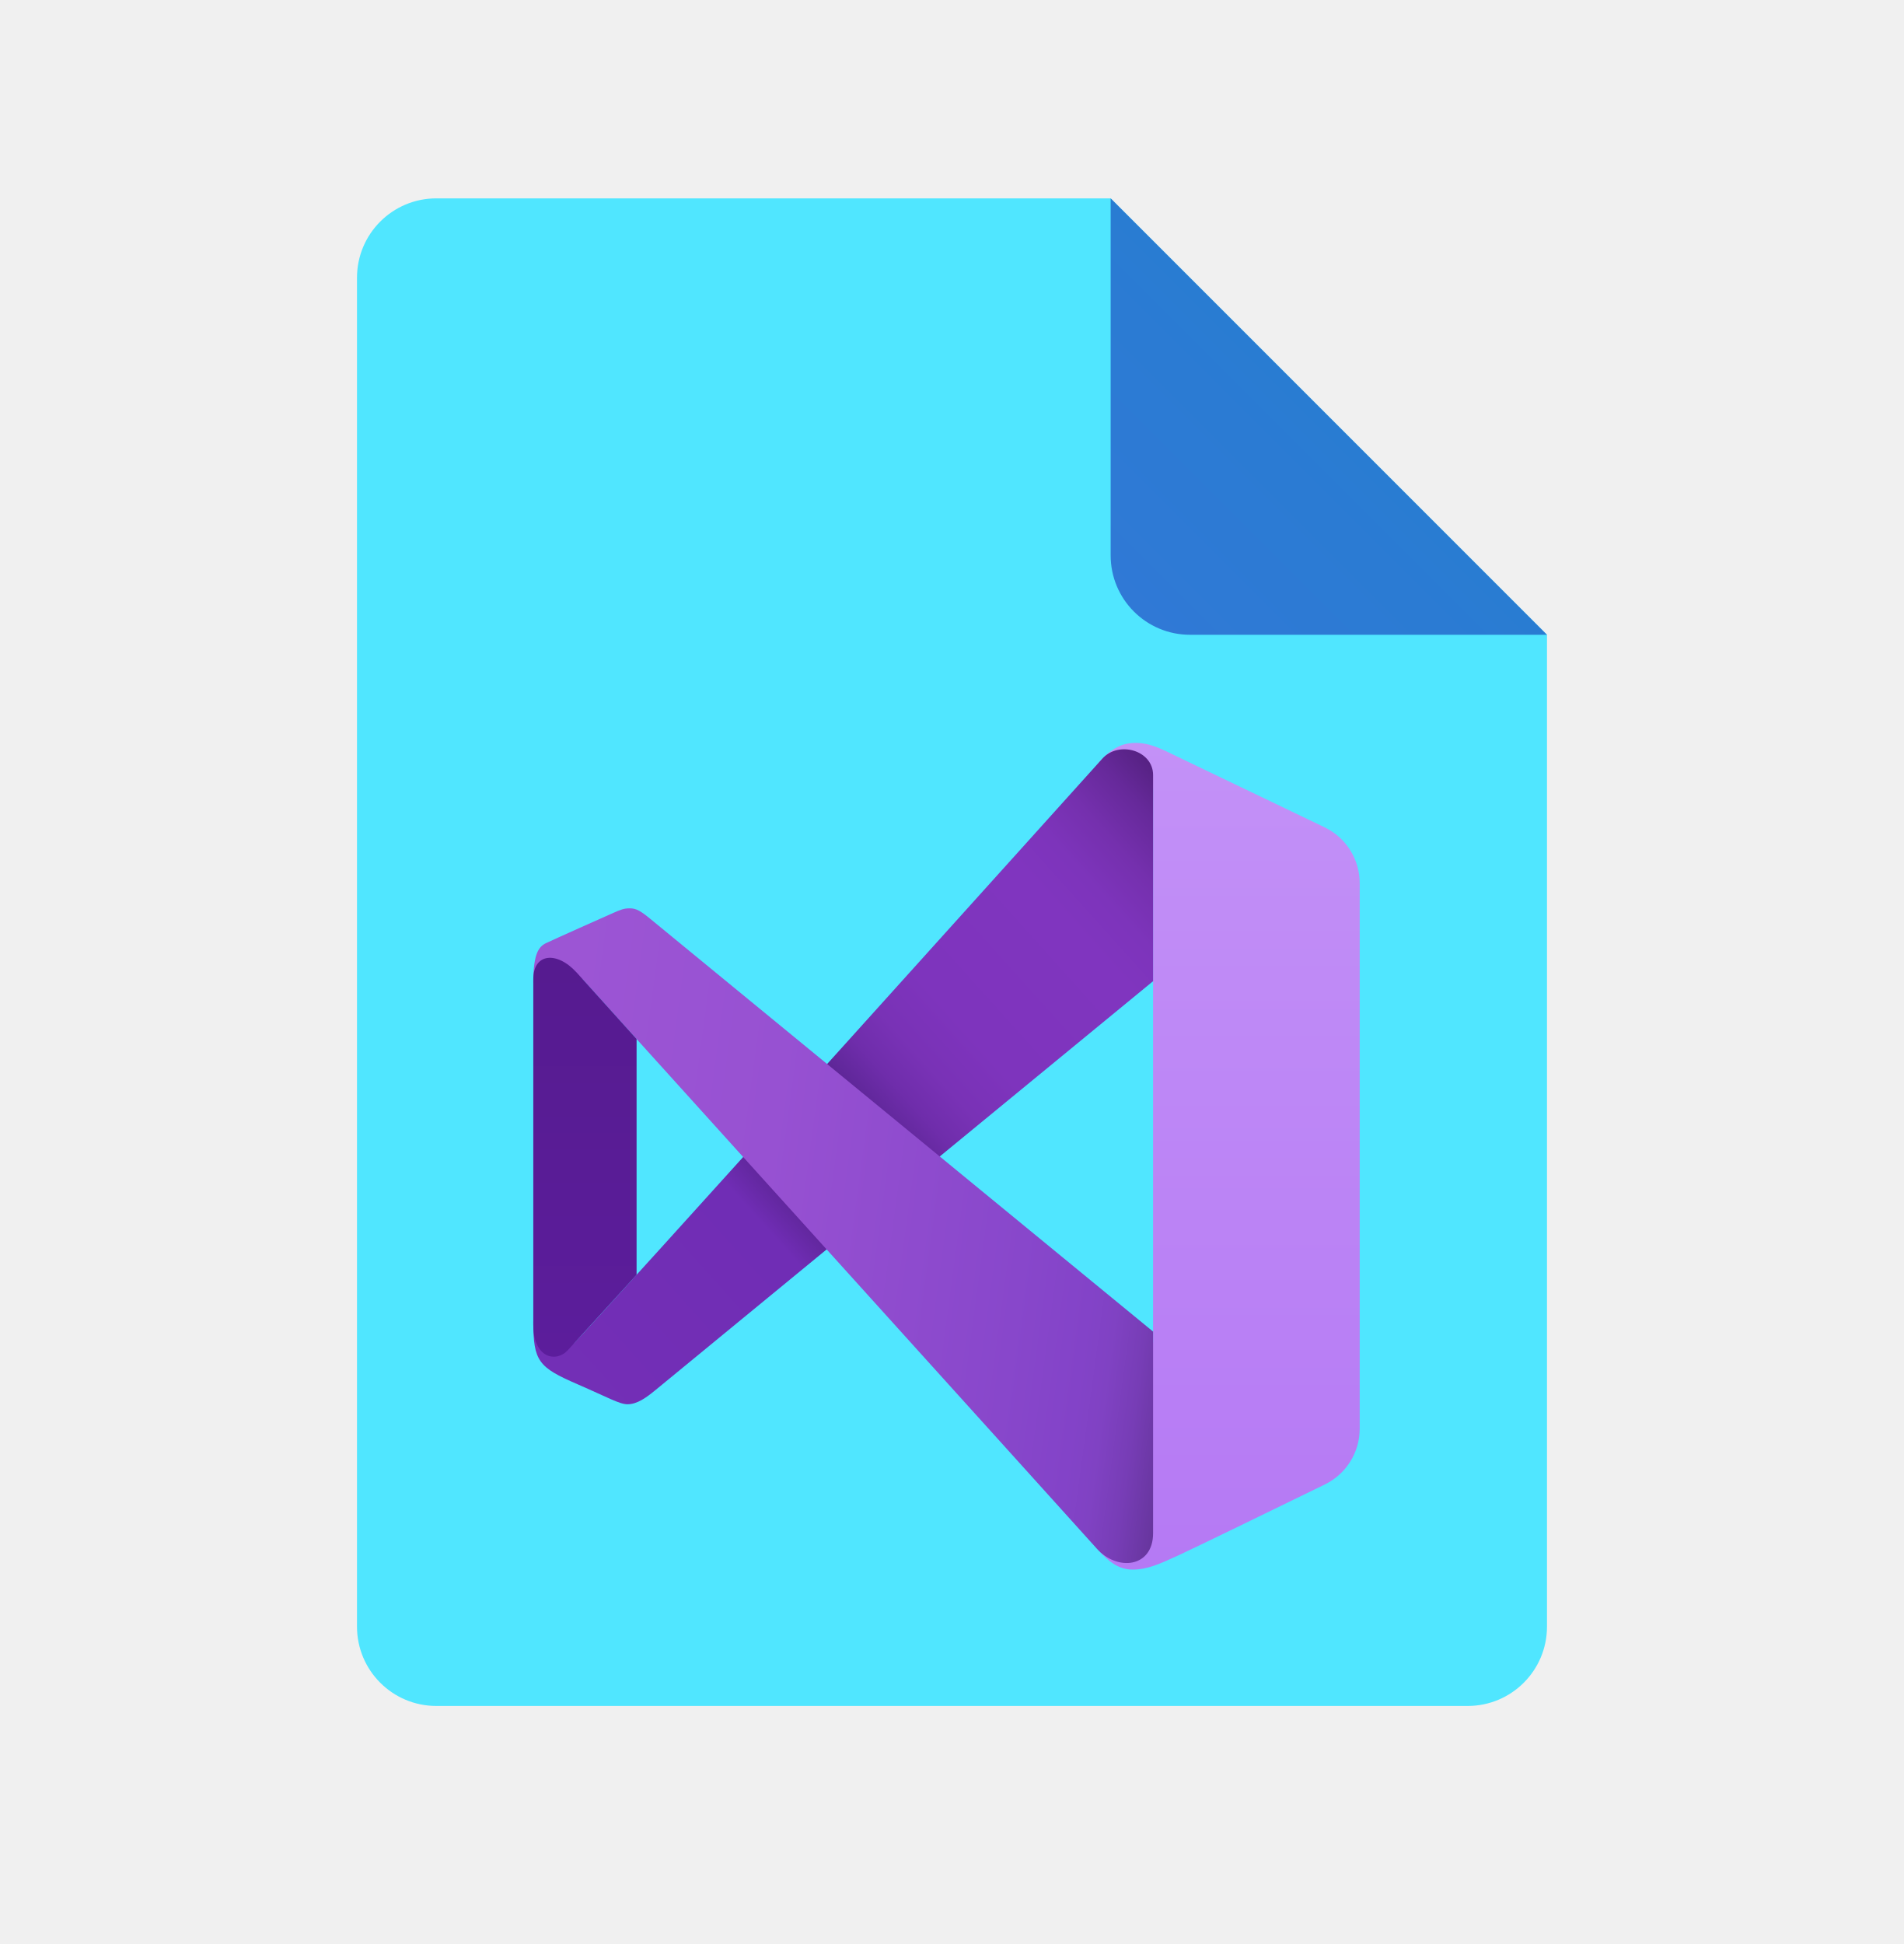
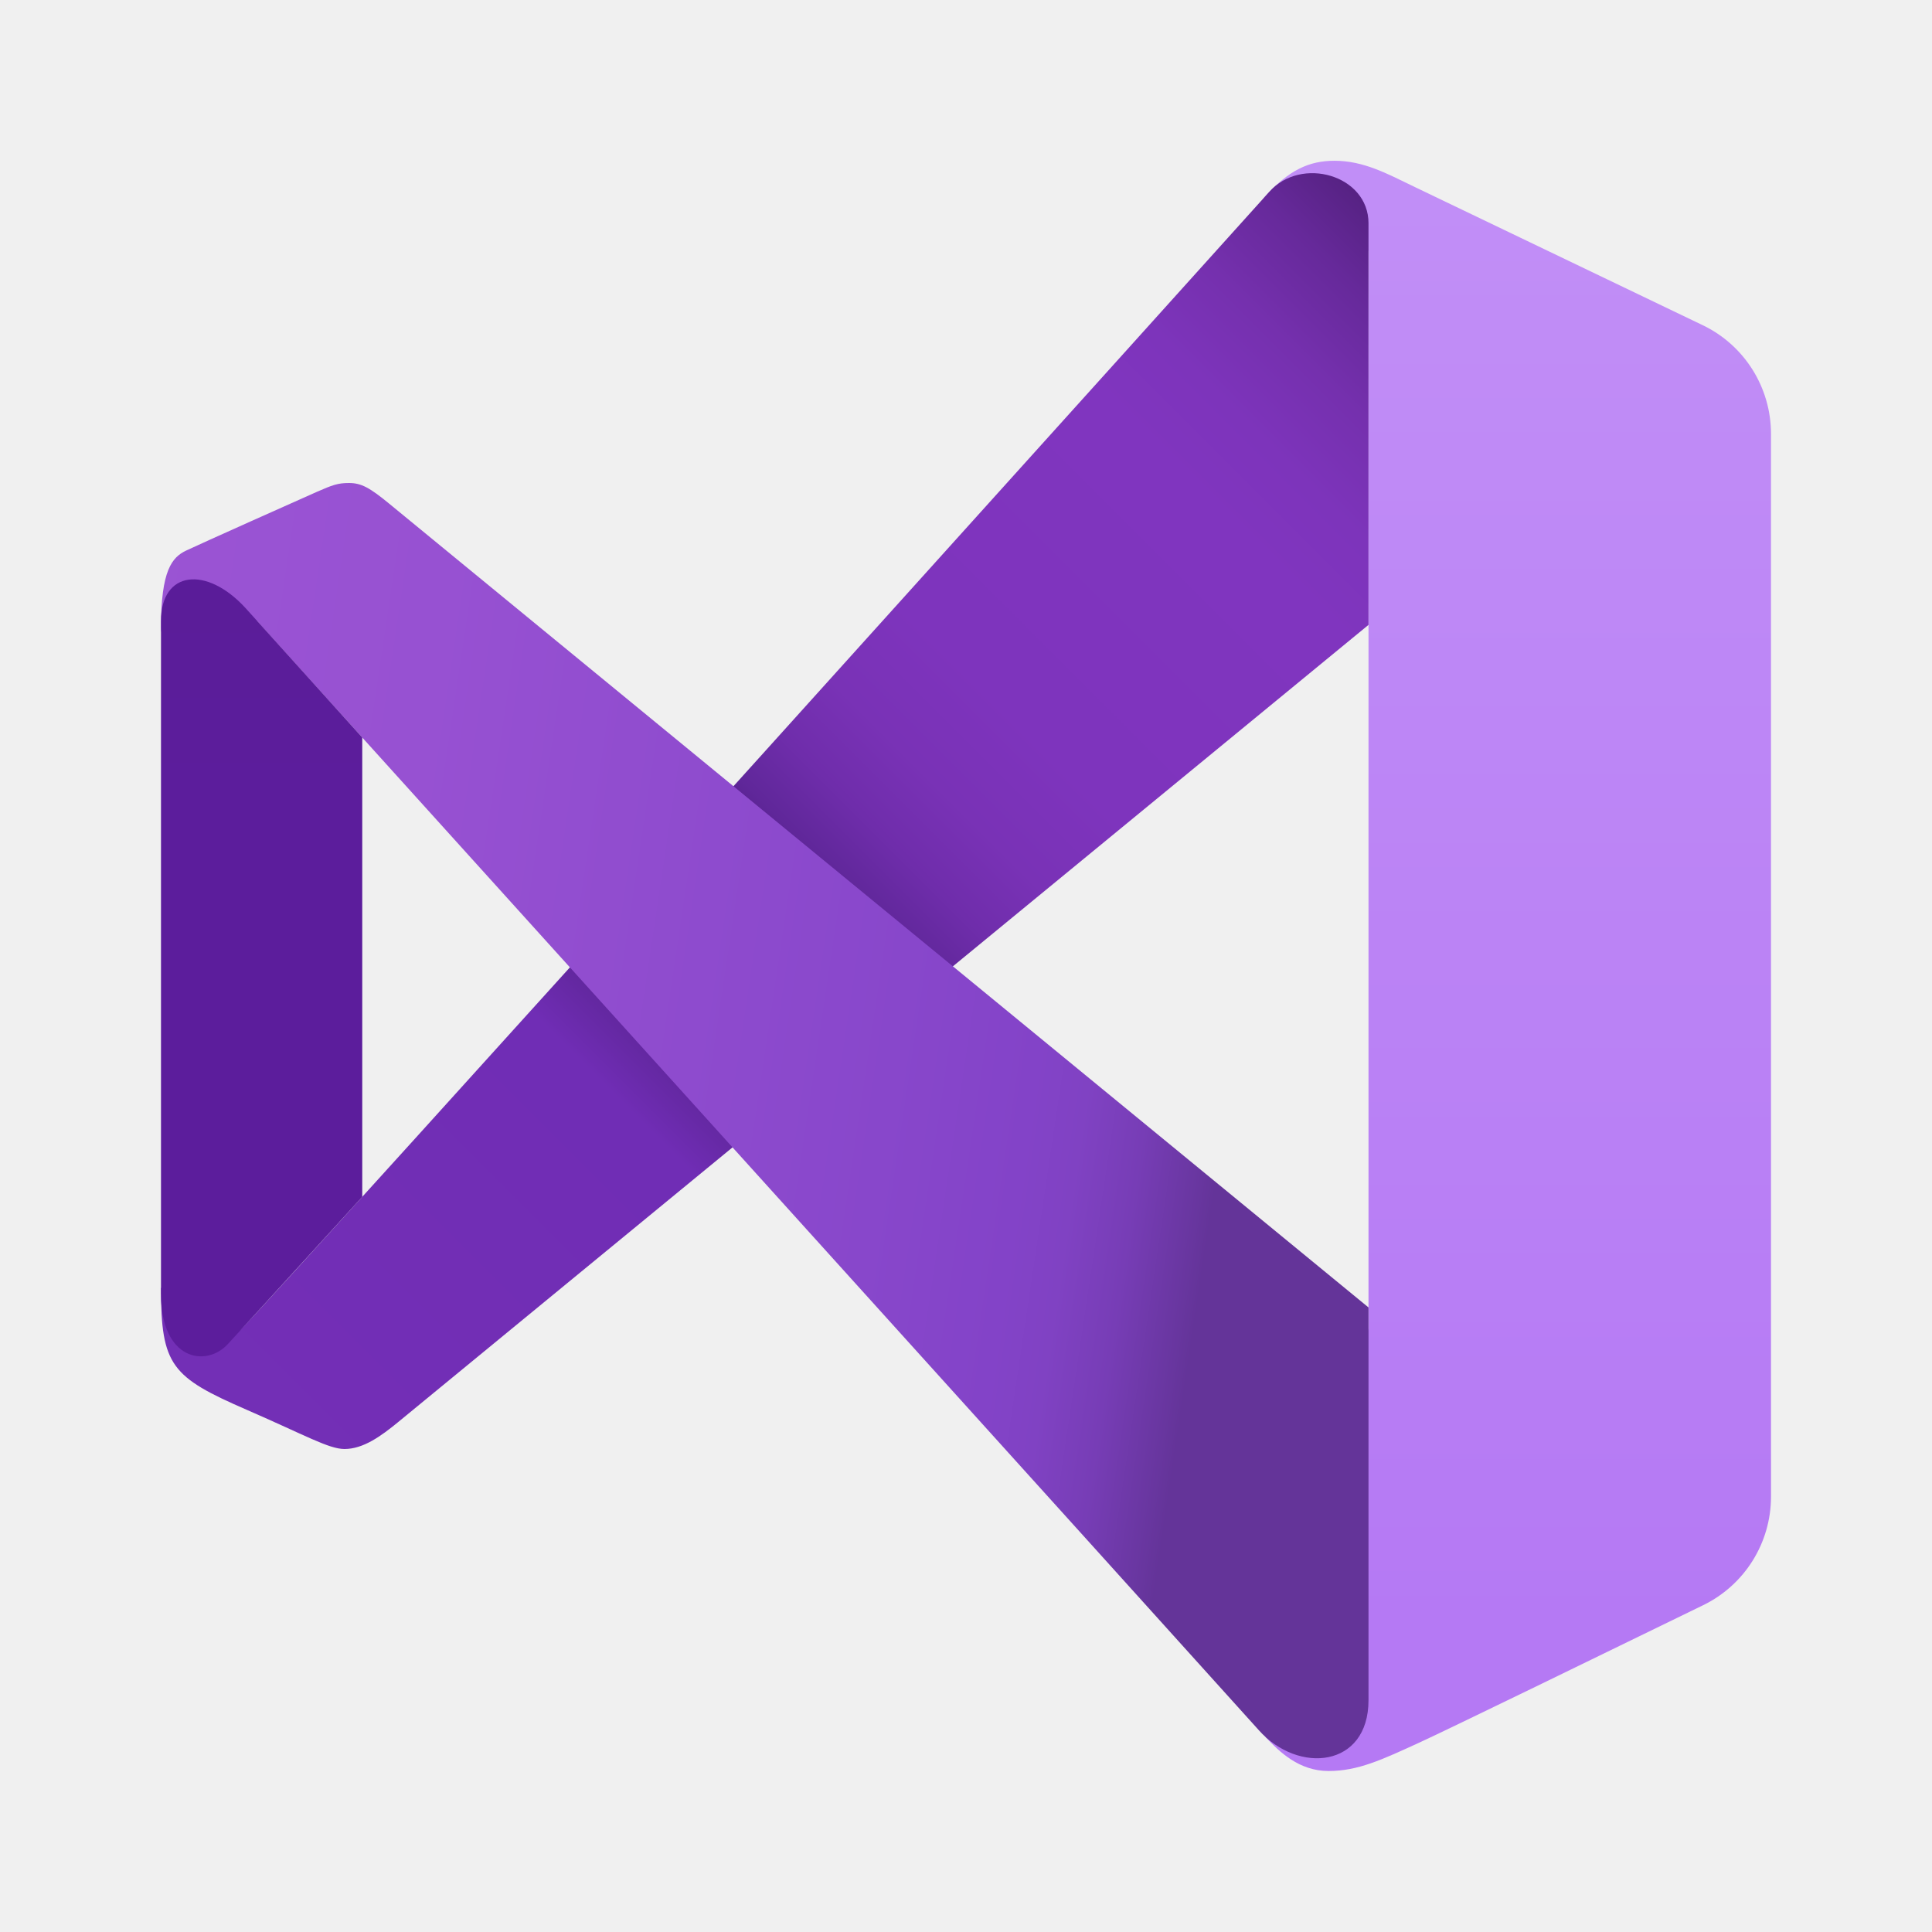
- <svg xmlns="http://www.w3.org/2000/svg" xmlns:xlink="http://www.w3.org/1999/xlink" width="48px" height="49px" viewBox="0 0 48 49" version="1.1">
+ <svg xmlns="http://www.w3.org/2000/svg" xmlns:xlink="http://www.w3.org/1999/xlink" width="48px" height="48px" viewBox="0 0 48 48" version="1.1">
  <defs>
-     <linearGradient x1="0.048" y1="0.952" x2="0.509" y2="0.491" id="gradient_1">
-       <stop offset="0" stop-color="#3079D6" />
-       <stop offset="1" stop-color="#297CD2" />
+     <linearGradient gradientUnits="userSpaceOnUse" x1="6.328" y1="-0.314" x2="6.328" y2="40.493" id="gradient_1">
+       <stop offset="0%" stop-color="#C391F7" />
+       <stop offset="100%" stop-color="#B579F4" />
    </linearGradient>
-     <linearGradient x1="0.5" y1="-0.008" x2="0.5" y2="1.012" id="gradient_2">
-       <stop offset="0" stop-color="#C391F7" />
-       <stop offset="1" stop-color="#B579F4" />
+     <linearGradient gradientUnits="userSpaceOnUse" x1="0.598" y1="33.861" x2="33.92" y2="0.539" id="gradient_2">
+       <stop offset="1.9%" stop-color="#742FB6" />
+       <stop offset="32%" stop-color="#702DB5" />
+       <stop offset="36.4%" stop-color="#5D2596" />
+       <stop offset="38%" stop-color="#5D2596" />
+       <stop offset="48%" stop-color="#5D2596" />
+       <stop offset="48.5%" stop-color="#60279A" />
+       <stop offset="51.7%" stop-color="#6F2DAB" />
+       <stop offset="55.6%" stop-color="#7932B6" />
+       <stop offset="61%" stop-color="#7E34BD" />
+       <stop offset="76.2%" stop-color="#8035BF" />
+       <stop offset="80.6%" stop-color="#7D34BB" />
+       <stop offset="85.1%" stop-color="#7530AE" />
+       <stop offset="89.7%" stop-color="#66299A" />
+       <stop offset="94.3%" stop-color="#52207D" />
+       <stop offset="96.3%" stop-color="#481B6E" />
    </linearGradient>
-     <linearGradient x1="0.02" y1="1.068" x2="1.131" y2="0.017" id="gradient_3">
-       <stop offset="0.019" stop-color="#742FB6" />
-       <stop offset="0.32" stop-color="#702DB5" />
-       <stop offset="0.364" stop-color="#5D2596" />
-       <stop offset="0.38" stop-color="#5D2596" />
-       <stop offset="0.48" stop-color="#5D2596" />
-       <stop offset="0.485" stop-color="#60279A" />
-       <stop offset="0.517" stop-color="#6F2DAB" />
-       <stop offset="0.556" stop-color="#7932B6" />
-       <stop offset="0.61" stop-color="#7E34BD" />
-       <stop offset="0.762" stop-color="#8035BF" />
-       <stop offset="0.806" stop-color="#7D34BB" />
-       <stop offset="0.851" stop-color="#7530AE" />
-       <stop offset="0.897" stop-color="#66299A" />
-       <stop offset="0.943" stop-color="#52207D" />
-       <stop offset="0.963" stop-color="#481B6E" />
+     <linearGradient gradientUnits="userSpaceOnUse" x1="0.405" y1="13.413" x2="31.886" y2="18.112" id="gradient_3">
+       <stop offset="0.2%" stop-color="#9C55D4" />
+       <stop offset="0.3%" stop-color="#9C55D4" />
+       <stop offset="33.7%" stop-color="#9751D2" />
+       <stop offset="73.7%" stop-color="#8847CB" />
+       <stop offset="84.8%" stop-color="#8343C8" />
+       <stop offset="89%" stop-color="#8042C3" />
+       <stop offset="93.8%" stop-color="#773DB6" />
+       <stop offset="98.8%" stop-color="#68369F" />
+       <stop offset="100%" stop-color="#643499" />
    </linearGradient>
-     <linearGradient x1="0.014" y1="0.423" x2="1.063" y2="0.572" id="gradient_4">
-       <stop offset="0.002" stop-color="#9C55D4" />
-       <stop offset="0.003" stop-color="#9C55D4" />
-       <stop offset="0.337" stop-color="#9751D2" />
-       <stop offset="0.737" stop-color="#8847CB" />
-       <stop offset="0.848" stop-color="#8343C8" />
-       <stop offset="0.89" stop-color="#8042C3" />
-       <stop offset="0.938" stop-color="#773DB6" />
-       <stop offset="0.988" stop-color="#68369F" />
-       <stop offset="1" stop-color="#643499" />
-     </linearGradient>
-     <linearGradient x1="0.5" y1="1.024" x2="0.5" y2="0.021" id="gradient_5">
-       <stop offset="0" stop-color="#5C1D9C" />
-       <stop offset="1" stop-color="#561B90" />
+     <linearGradient gradientUnits="userSpaceOnUse" x1="2.5" y1="19.763" x2="2.5" y2="0.405" id="gradient_4">
+       <stop offset="0%" stop-color="#5C1D9C" />
+       <stop offset="100%" stop-color="#561B90" />
    </linearGradient>
    <path d="M0 0L48 0L48 48L0 48L0 0Z" id="path_1" />
-     <path d="M0 0L25 0L25 25L0 25L0 0Z" id="path_2" />
    <clipPath id="mask_1">
      <use xlink:href="#path_1" />
    </clipPath>
-     <clipPath id="mask_2">
-       <use xlink:href="#path_2" />
-     </clipPath>
  </defs>
-   <g id="icons8_file_2">
-     <path d="M0 0L48 0L48 48L0 48L0 0Z" id="Background" fill="none" fill-rule="evenodd" stroke="none" />
-     <g clip-path="url(#mask_1)">
-       <path d="M30 11L30 36C30 37.105 29.105 38 28 38L2 38C0.895 38 0 37.105 0 36L0 2C0 0.895 0.895 0 2 0L19 0L30 11L30 11Z" transform="translate(9 5)" id="Shape" fill="#50E6FF" fill-rule="evenodd" stroke="none" />
-       <path d="M0 0L0 9C0 10.105 0.895 11 2 11L11 11L0 0L0 0Z" transform="translate(28 5)" id="Shape" fill="url(#gradient_1)" fill-rule="evenodd" stroke="none" />
-     </g>
-   </g>
-   <g id="icons8_visual_studio_2019" transform="translate(11.36121 16.64551)">
-     <path d="M0 0L25 0L25 25L0 25L0 0Z" id="Background" fill="none" fill-rule="evenodd" stroke="none" />
-     <g clip-path="url(#mask_2)">
-       <path d="M6.592 3.535L6.592 17.287C6.592 17.884 6.251 18.429 5.714 18.691C4.492 19.287 2.385 20.312 2.043 20.468C1.555 20.691 1.249 20.837 0.866 20.837C0.483 20.837 0.23 20.587 0.054 20.401C-0.122 20.215 1.383 15.107 1.383 15.107L1.383 1.165C1.383 1.165 -0.274 0.818 0.039 0.468C0.354 0.119 0.616 0 0.944 0C1.321 0 1.626 0.168 1.97 0.334C2.214 0.451 4.435 1.517 5.707 2.127C6.249 2.387 6.592 2.934 6.592 3.535L6.592 3.535Z" transform="translate(16.3251 2.0802)" id="Shape" fill="url(#gradient_2)" fill-rule="evenodd" stroke="none" />
-       <path d="M0 14.426C0 15.43 0.136 15.579 1.111 16.003C1.87 16.332 2.172 16.509 2.374 16.509C2.619 16.509 2.848 16.341 3.066 16.163C3.283 15.986 15.625 5.845 15.625 5.845L15.625 0.648C15.625 0.024 14.753 -0.225 14.34 0.242C14.34 0.242 1.428 14.582 1.042 14.953C0.655 15.324 0.92 13.967 0 14.426L0 14.426Z" transform="translate(2.083343 2.240875)" id="Shape" fill="url(#gradient_3)" fill-rule="evenodd" stroke="none" />
-       <path d="M0.323 0.876C0.488 0.796 1.851 0.187 2.019 0.114C2.216 0.028 2.286 0 2.432 0C2.592 0 2.702 0.061 2.953 0.268C3.305 0.556 15.625 10.668 15.625 10.668L15.625 15.751C15.625 16.623 14.717 16.713 14.204 16.137C13.841 15.729 1.244 1.789 1.244 1.789C1.244 1.789 0 2.417 0 1.868C0 1.128 0.144 0.962 0.323 0.876L0.323 0.876Z" transform="translate(2.083343 6.25)" id="Shape" fill="url(#gradient_4)" fill-rule="evenodd" stroke="none" />
-       <path d="M2.604 2.047L2.604 7.99C2.604 7.99 1.182 9.552 0.865 9.896C0.582 10.202 0 10.106 0 9.247L0 0.539C0 -0.113 0.589 -0.179 1.093 0.371C1.184 0.47 2.604 2.047 2.604 2.047L2.604 2.047Z" transform="translate(2.083343 7.496613)" id="Shape" fill="url(#gradient_5)" fill-rule="evenodd" stroke="none" />
-     </g>
+   <g id="Visual-Studio-Icon">
+     <path d="M0 0L48 0L48 48L0 48L0 0Z" id="Background" fill="#FFFFFF" fill-opacity="0" fill-rule="evenodd" stroke="none" />
+     <path d="M44 10.781L44 37.184C44 38.331 43.347 39.377 42.316 39.88C39.968 41.024 35.924 42.993 35.266 43.293C34.33 43.721 33.742 44 33.007 44C32.272 44 31.786 43.521 31.448 43.164C31.11 42.806 34 33 34 33L34 6.23C34 6.23 30.818 5.564 31.42 4.893C32.023 4.222 32.527 3.994 33.156 3.994C33.881 3.994 34.467 4.317 35.127 4.635C35.595 4.86 39.859 6.906 42.301 8.078C43.342 8.577 44 9.627 44 10.781L44 10.781Z" id="Shape" fill="url(#gradient_1)" stroke="none" />
+     <path d="M4 32C4 33.928 4.261 34.214 6.134 35.028C7.59 35.661 8.17 36 8.559 36C9.028 36 9.469 35.677 9.886 35.336C10.303 34.995 34 15.525 34 15.525L34 5.546C34 4.348 32.326 3.87 31.533 4.768C31.533 4.768 6.742 32.299 6 33.012C5.258 33.725 5.767 31.119 4 32L4 32Z" id="Shape" fill="url(#gradient_2)" stroke="none" />
+     <path d="M4.62 13.681C4.937 13.529 7.554 12.359 7.876 12.218C8.254 12.053 8.39 12 8.669 12C8.977 12 9.187 12.117 9.67 12.514C10.345 13.068 34 32.483 34 32.483L34 42.242C34 43.917 32.256 44.089 31.272 42.983C30.574 42.199 6.389 15.434 6.389 15.434C6.389 15.434 4 16.641 4 15.587C4 14.166 4.276 13.847 4.62 13.681L4.62 13.681Z" id="Shape" fill="url(#gradient_3)" stroke="none" />
+     <path d="M9 18.323L9 29.735C9 29.735 6.27 32.734 5.66 33.394C5.118 33.981 4 33.797 4 32.148L4 15.428C4 14.177 5.131 14.05 6.098 15.105C6.273 15.296 9 18.323 9 18.323L9 18.323Z" id="Shape" fill="url(#gradient_4)" stroke="none" />
  </g>
</svg>
